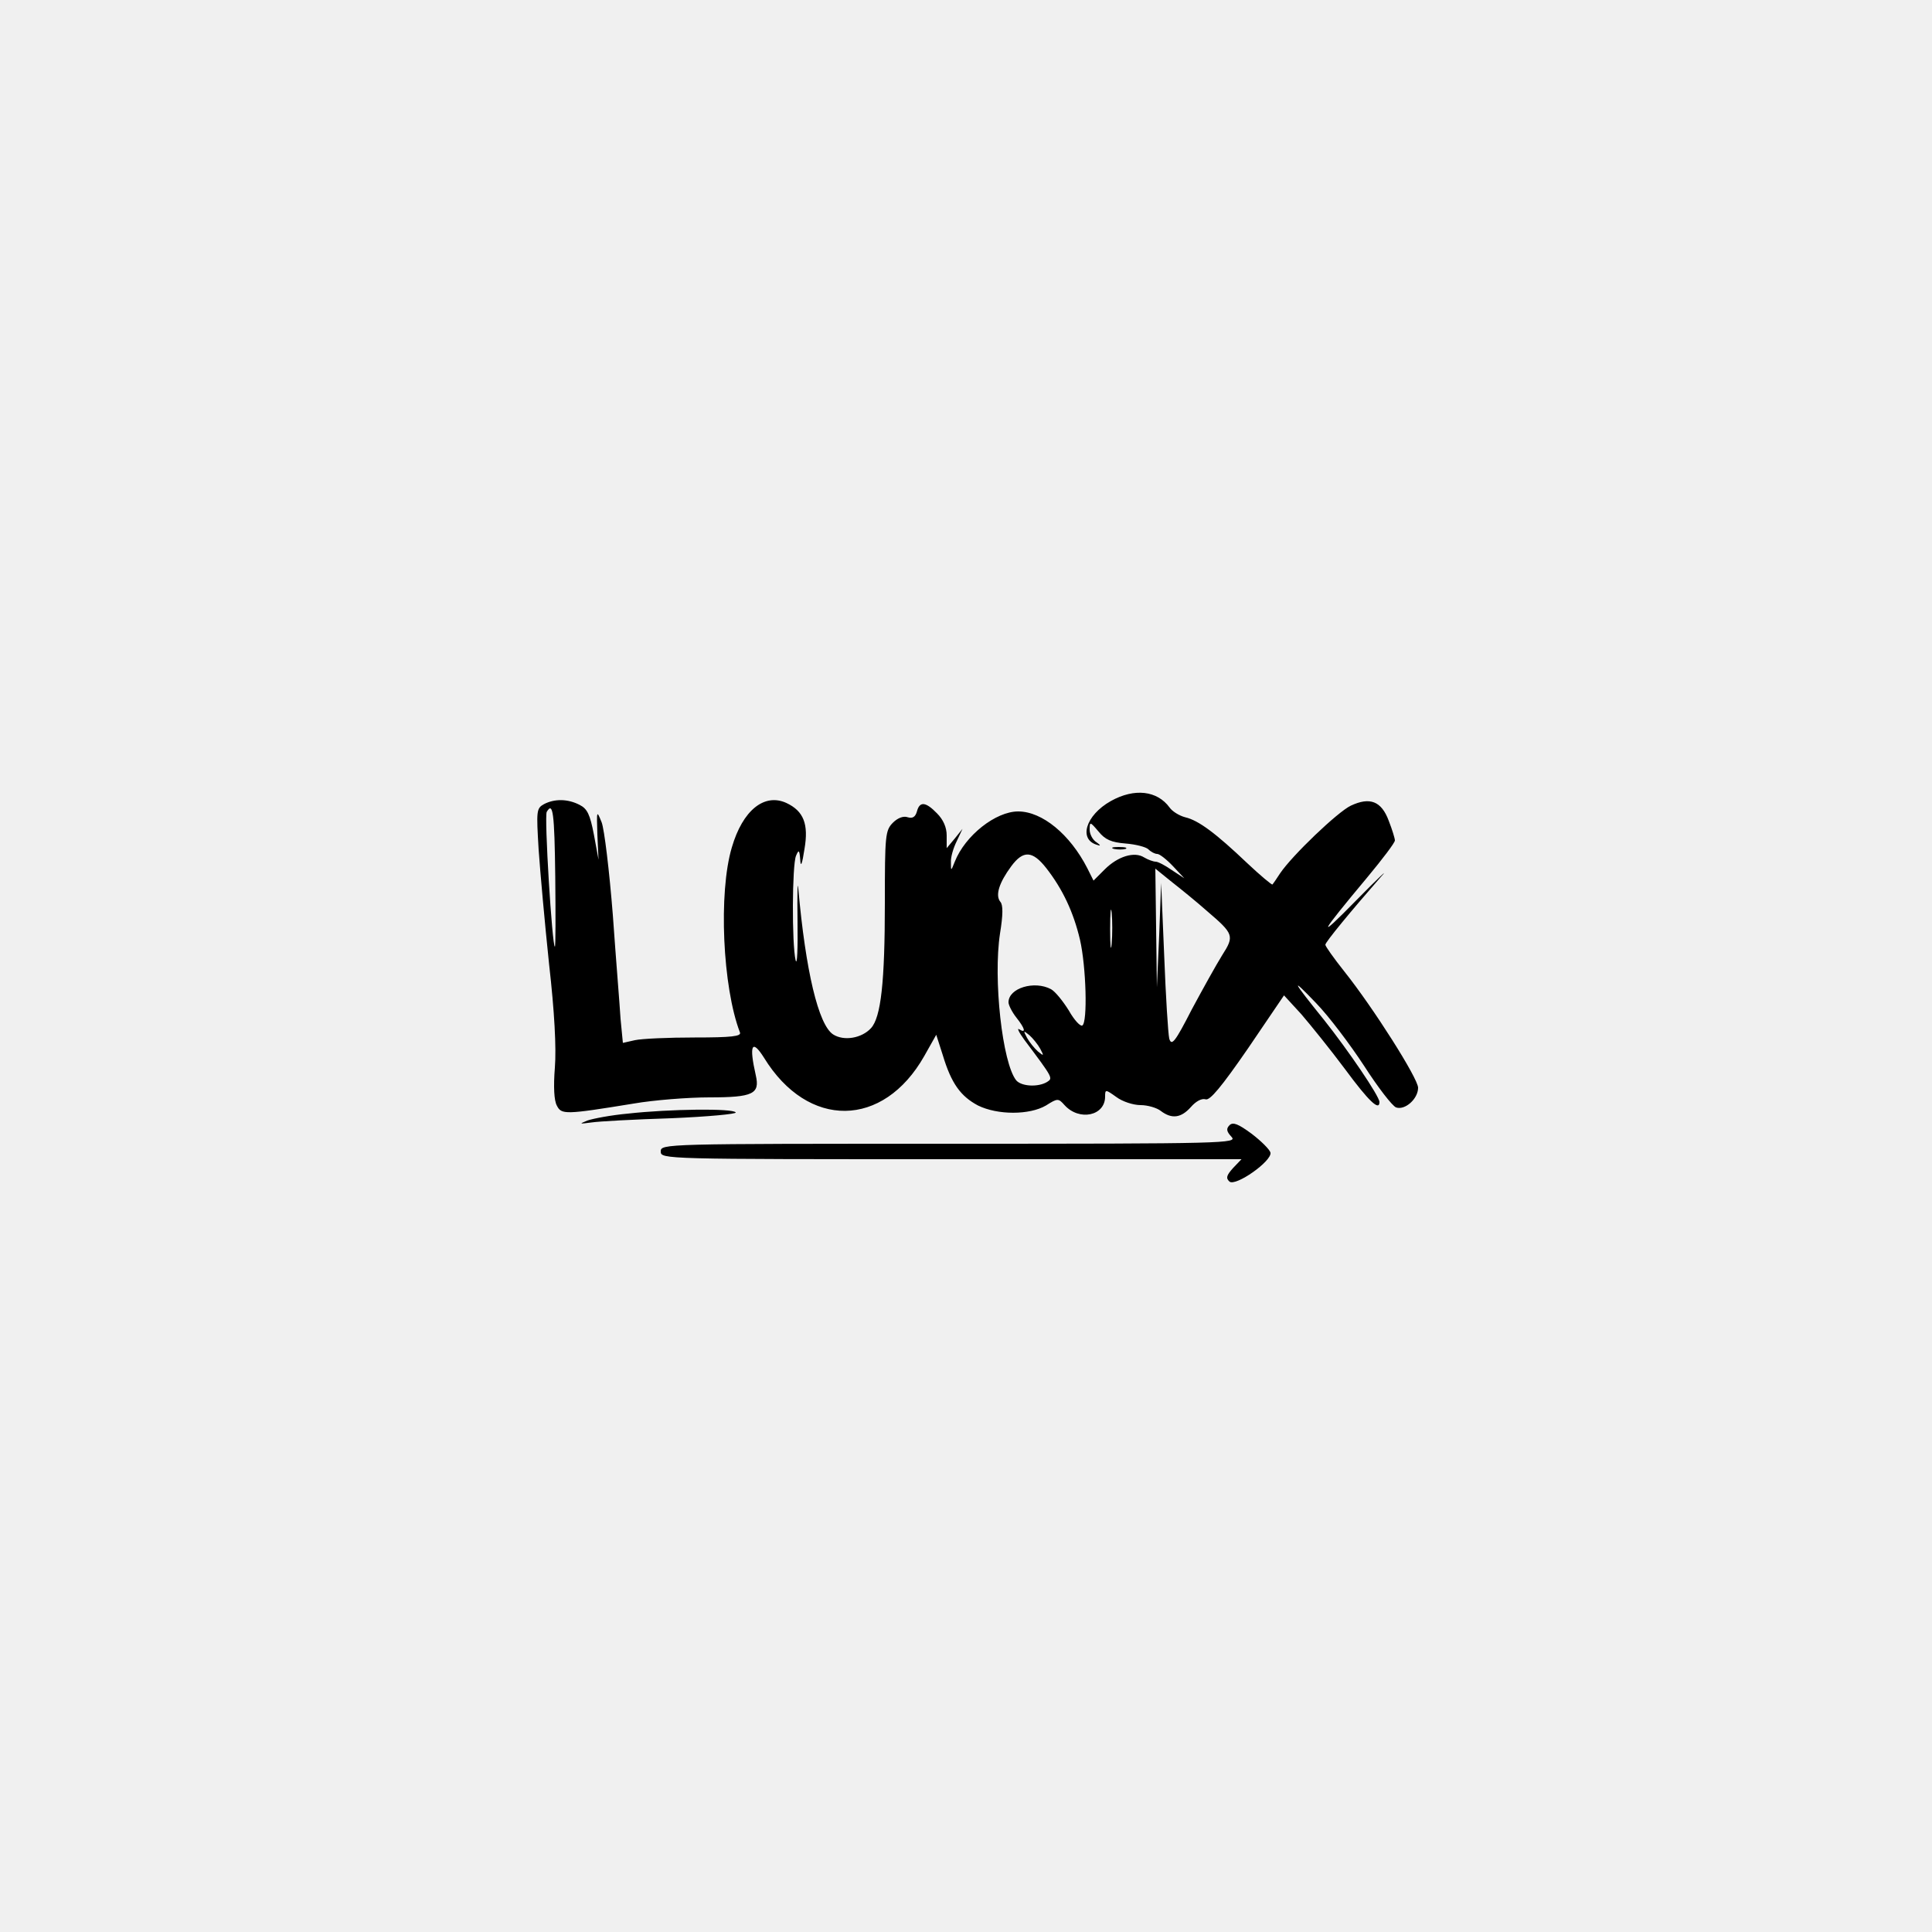
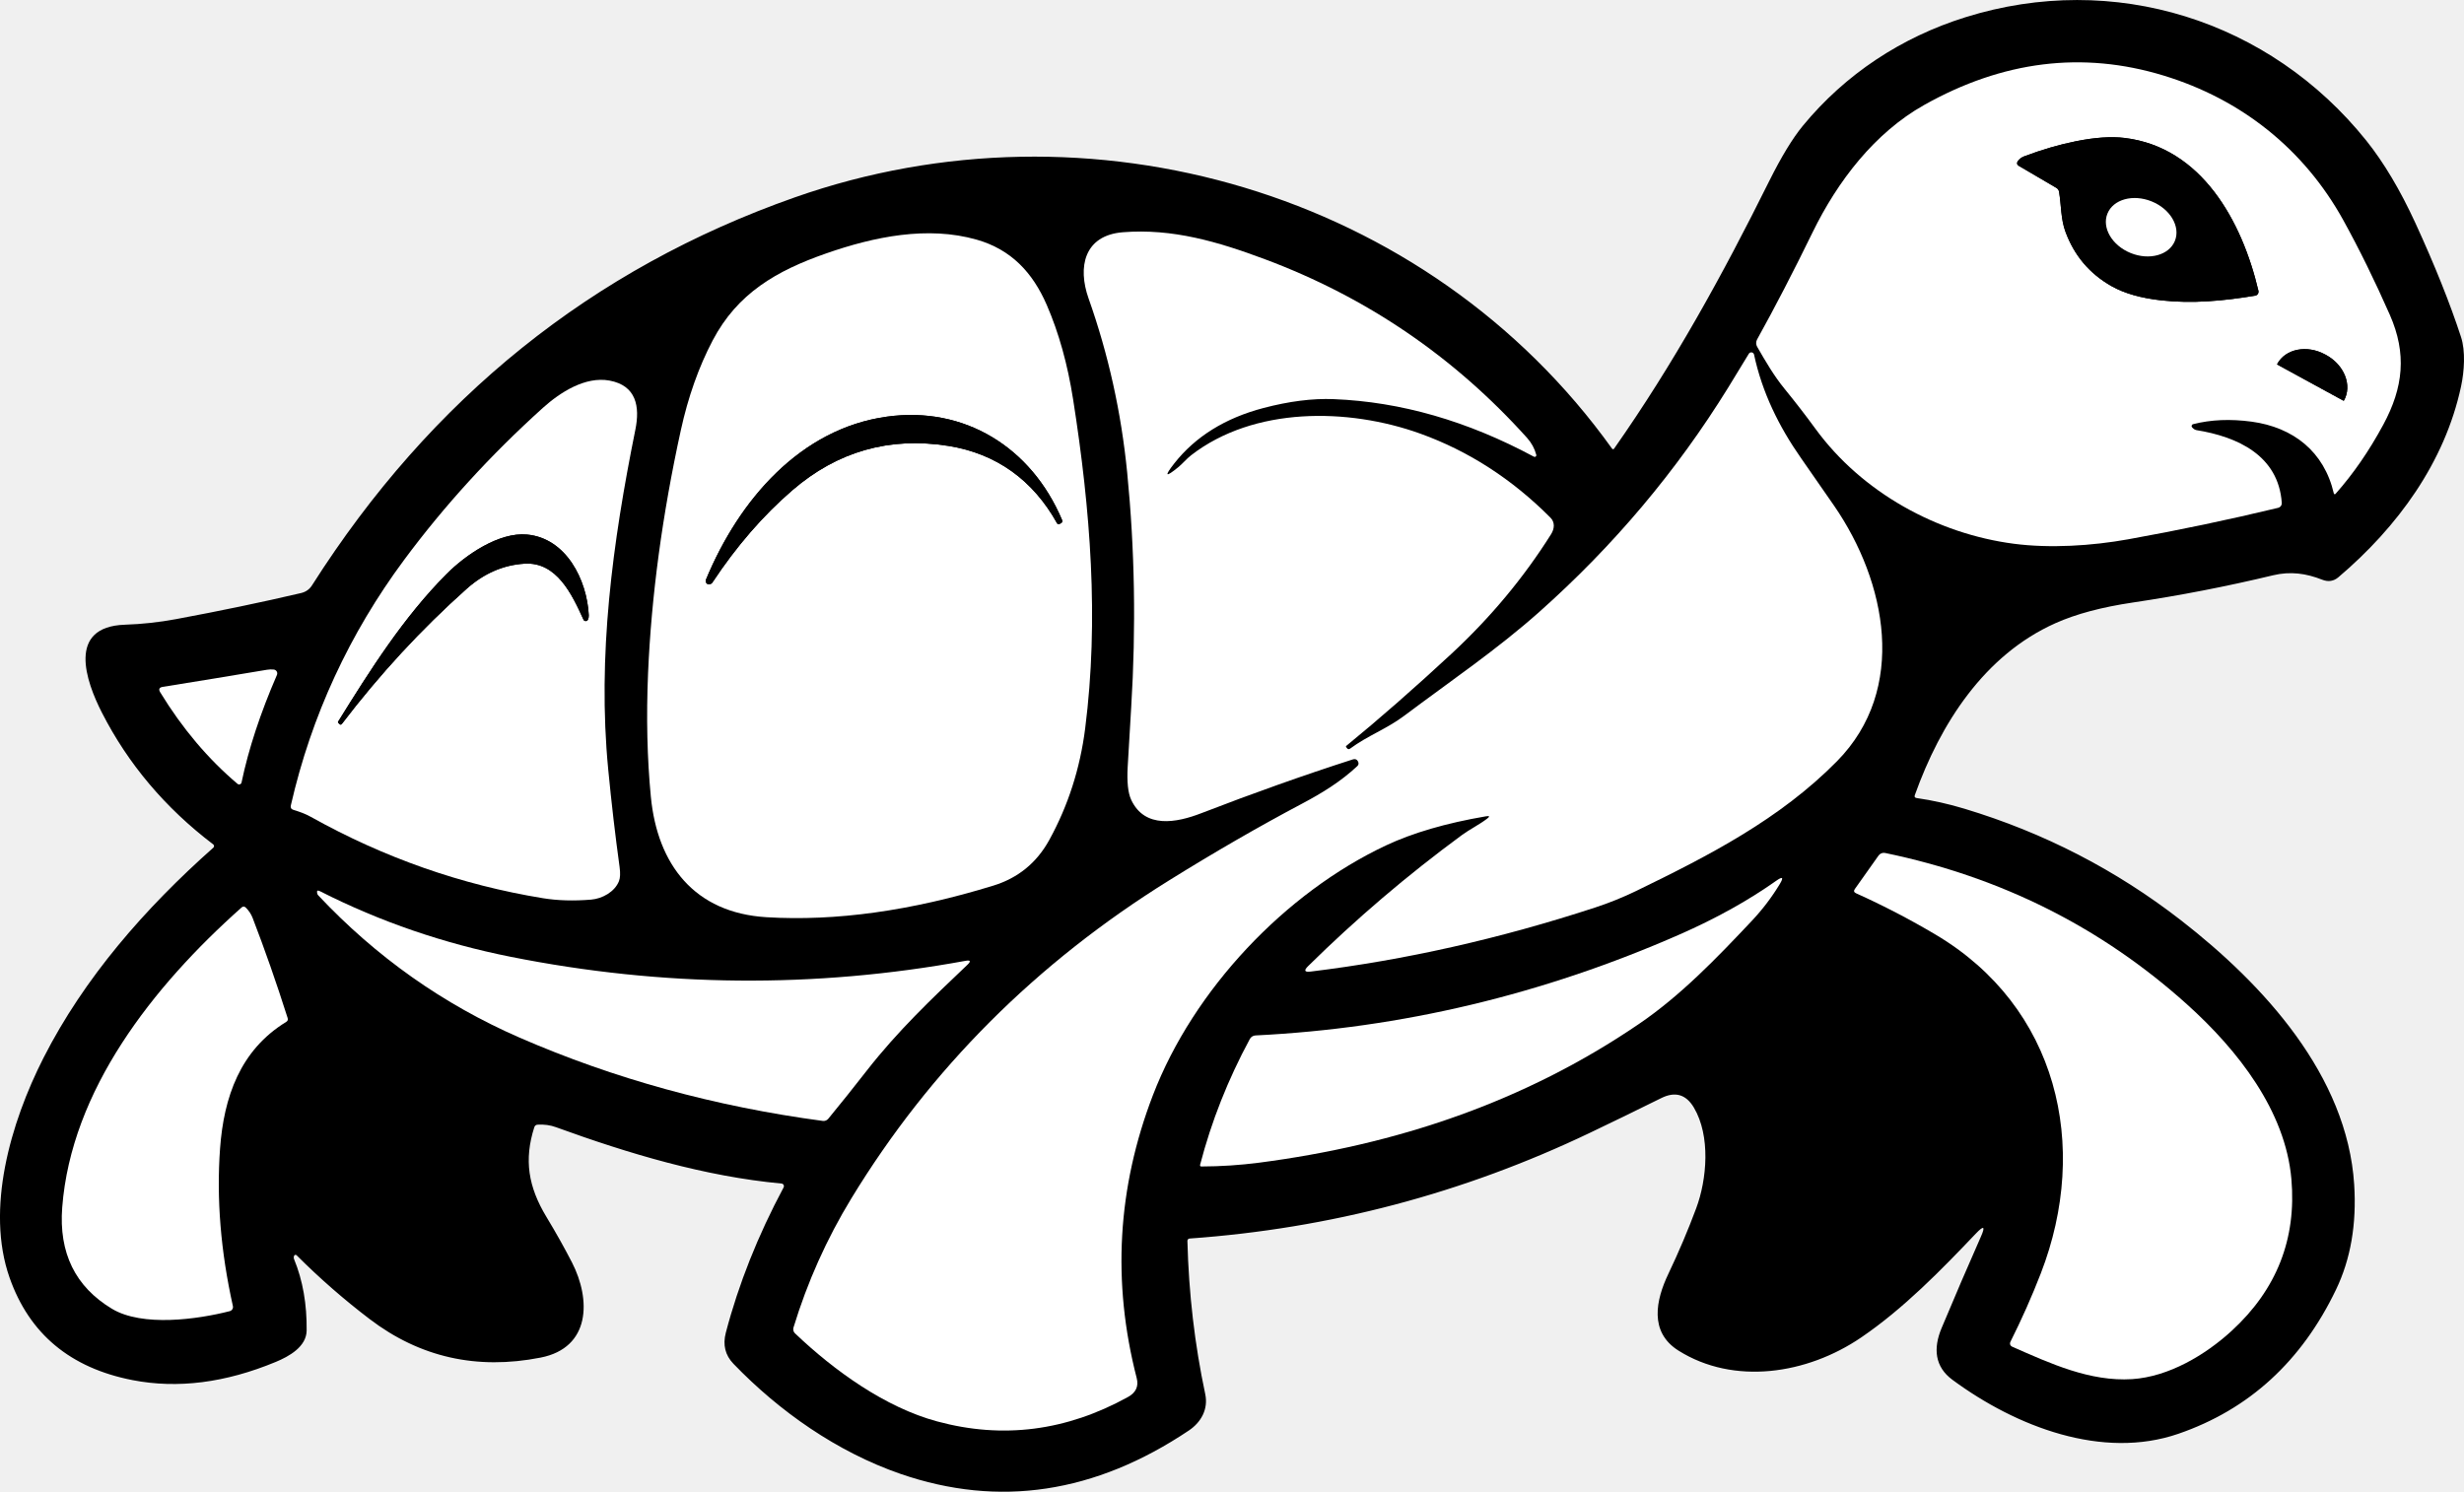
- <svg xmlns="http://www.w3.org/2000/svg" version="1.0" width="500pt" height="500pt" viewBox="0 0 500 500" preserveAspectRatio="xMidYMid meet">
-   <g transform="translate(0,500) scale(0.1,-0.1)" fill="#000000" stroke="none">
-     <path d="M2875 2927 c-66 -37 -85 -101 -34 -114 8 -3 7 0 -3 7 -10 6 -18 21 -18 33 0 21 1 21 23 -5 17 -21 33 -28 70 -31 26 -2 53 -9 59 -15 7 -7 17 -12 23 -12 6 0 24 -14 41 -32 l29 -31 -32 21 c-17 12 -36 22 -42 22 -6 0 -20 5 -30 11 -25 16 -68 3 -102 -31 l-29 -29 -16 32 c-45 88 -117 147 -179 147 -58 0 -137 -62 -164 -130 -10 -25 -10 -25 -10 -2 -1 13 6 37 15 55 l15 32 -20 -25 -21 -25 0 33 c0 21 -9 41 -25 57 -29 30 -45 32 -52 5 -4 -14 -11 -19 -24 -15 -11 4 -26 -2 -38 -14 -20 -20 -21 -33 -21 -208 0 -204 -10 -296 -36 -324 -24 -26 -70 -34 -98 -16 -38 25 -71 164 -90 377 -2 25 -3 -13 -2 -85 1 -71 -1 -116 -5 -100 -10 43 -9 246 1 270 7 17 9 16 11 -10 1 -21 5 -12 11 28 11 64 -2 98 -47 119 -57 26 -113 -19 -141 -115 -35 -117 -24 -362 21 -479 4 -10 -22 -13 -117 -13 -68 0 -137 -3 -155 -7 l-31 -7 -6 62 c-2 34 -12 155 -20 269 -9 114 -22 222 -29 240 -13 32 -13 31 -11 -32 l3 -65 -12 65 c-10 52 -17 67 -37 77 -31 16 -65 16 -92 2 -20 -11 -20 -17 -14 -118 4 -58 16 -191 27 -296 14 -123 19 -217 15 -268 -4 -50 -2 -85 5 -98 12 -24 21 -24 199 5 52 9 141 16 196 16 113 0 131 9 120 57 -18 79 -10 95 21 46 114 -186 309 -183 415 4 l31 55 17 -53 c22 -73 46 -106 91 -130 51 -25 133 -25 176 0 30 19 32 19 48 1 38 -42 105 -28 105 22 0 19 1 19 29 -1 16 -12 44 -21 63 -21 18 0 42 -7 52 -15 29 -22 53 -18 78 10 13 15 28 23 38 20 11 -4 41 32 110 132 l93 137 45 -49 c24 -28 75 -91 113 -142 62 -84 89 -109 89 -85 0 15 -81 134 -143 212 -84 104 -89 115 -21 44 33 -34 88 -107 124 -162 36 -56 73 -104 83 -108 23 -8 57 22 57 51 0 24 -116 207 -191 301 -27 34 -49 65 -49 69 0 7 67 88 144 176 23 25 -6 -2 -63 -60 -106 -108 -99 -93 28 59 39 47 71 89 71 95 0 5 -7 28 -16 51 -19 51 -49 62 -98 39 -34 -16 -152 -129 -183 -175 -9 -14 -18 -27 -20 -29 -1 -2 -31 23 -65 55 -81 77 -126 111 -161 119 -15 4 -33 15 -40 25 -32 44 -91 51 -152 17z m-1438 -197 c1 -99 1 -180 -1 -180 -7 0 -28 339 -21 349 16 27 20 -1 22 -169z m1271 23 c42 -54 70 -113 87 -185 16 -70 20 -214 6 -222 -5 -3 -21 14 -35 39 -15 24 -35 49 -46 55 -43 23 -110 3 -110 -34 0 -7 9 -25 20 -39 23 -29 26 -42 8 -31 -7 5 -1 -8 13 -27 75 -100 74 -99 59 -109 -23 -14 -66 -12 -80 4 -36 45 -60 262 -42 380 8 49 8 74 1 82 -14 17 -3 50 28 92 31 42 55 41 91 -5z m416 -111 c69 -59 71 -64 39 -114 -15 -24 -50 -87 -79 -141 -43 -84 -52 -95 -58 -75 -3 13 -9 109 -13 213 l-8 190 -5 -135 -6 -135 -2 153 -2 154 42 -34 c23 -18 65 -52 92 -76z m-247 -84 c-2 -24 -4 -7 -4 37 0 44 2 63 4 43 2 -21 2 -57 0 -80z m-185 -272 c10 -19 10 -20 -6 -7 -9 8 -22 24 -28 35 -10 19 -10 20 6 7 9 -8 22 -24 28 -35z" />
-     <path d="M2883 2803 c9 -2 23 -2 30 0 6 3 -1 5 -18 5 -16 0 -22 -2 -12 -5z" />
-     <path d="M1625 2118 c-44 -4 -91 -13 -105 -18 -22 -9 -21 -9 10 -5 19 3 112 8 207 11 95 4 170 11 167 15 -6 11 -172 9 -279 -3z" />
-     <path d="M3182 2088 c-9 -9 -8 -16 5 -30 16 -17 -10 -18 -730 -18 -740 0 -747 0 -747 -20 0 -20 7 -20 752 -20 l751 0 -22 -23 c-17 -19 -19 -26 -9 -35 16 -13 110 53 106 75 -2 8 -24 30 -49 49 -34 25 -48 31 -57 22z" />
+ <svg xmlns="http://www.w3.org/2000/svg" version="1.1" viewBox="254.12 273.23 520.77 315.32">
+   <g stroke-width="2.00" fill="none" stroke-linecap="butt">
+     <path stroke="#000000" vector-effect="non-scaling-stroke" d="   M 717.46 363.61   A 0.42 0.42 0.0 0 1 717.64 362.89   Q 723.26 361.45 730.00 362.36   C 738.81 363.56 745.33 368.68 747.38 377.54   A 0.20 0.20 0.0 0 0 747.73 377.63   Q 753.33 371.34 757.83 363.00   C 762.09 355.12 762.82 347.98 759.22 339.79   Q 754.43 328.92 749.39 319.79   C 741.07 304.72 727.79 294.19 711.36 289.19   Q 685.74 281.39 660.76 295.44   C 650.33 301.31 642.50 311.52 637.23 322.31   Q 631.14 334.79 625.48 344.99   A 1.56 1.54 -46.0 0 0 625.50 346.53   C 627.24 349.56 629.07 352.70 631.23 355.34   Q 634.74 359.65 637.80 363.84   C 647.68 377.39 663.62 386.07 679.77 388.17   C 687.37 389.16 696.17 388.62 703.90 387.23   Q 719.98 384.34 735.63 380.57   A 0.99 0.99 0.0 0 0 736.38 379.55   C 735.69 369.49 726.99 365.54 718.34 364.15   Q 717.99 364.09 717.72 363.85   L 717.46 363.61" fill="#000000" />
+     <path stroke="#000000" vector-effect="non-scaling-stroke" d="   M 503.13 372.00   Q 499.07 375.31 502.30 371.19   Q 509.02 362.66 521.17 359.47   Q 529.31 357.33 536.00 357.60   Q 557.24 358.44 578.30 369.76   A 0.35 0.35 0.0 0 0 578.81 369.36   Q 578.29 367.38 576.86 365.78   Q 553.74 340.08 521.42 328.01   C 511.54 324.32 501.94 321.49 491.45 322.32   C 483.24 322.97 481.84 329.69 484.19 336.31   Q 490.47 354.04 492.35 373.10   Q 494.76 397.43 493.20 422.75   Q 492.84 428.60 492.46 435.30   Q 492.19 440.12 493.19 442.27   C 496.07 448.48 502.85 447.12 507.95 445.15   Q 524.59 438.72 539.99 433.77   Q 540.87 433.48 541.20 434.34   A 0.76 0.73 -32.7 0 1 541.01 435.15   C 537.53 438.41 533.61 440.83 529.38 443.07   Q 515.71 450.31 501.30 459.27   Q 459.05 485.51 434.06 526.54   Q 426.23 539.39 421.82 553.86   A 1.21 1.20 30.4 0 0 422.14 555.07   C 430.42 562.96 441.19 570.72 452.20 573.69   Q 473.00 579.32 492.53 568.52   Q 495.04 567.13 494.36 564.52   Q 486.52 534.07 497.79 504.73   C 506.40 482.32 525.82 461.92 547.04 451.94   Q 555.55 447.94 568.18 445.78   Q 569.36 445.58 568.40 446.30   C 566.71 447.58 564.77 448.52 563.06 449.77   Q 545.75 462.50 530.58 477.46   Q 529.18 478.84 531.13 478.60   Q 561.02 474.96 591.29 465.05   Q 595.72 463.60 599.99 461.53   C 615.26 454.11 630.28 446.41 642.38 434.13   C 657.37 418.91 652.84 396.22 641.78 380.16   Q 638.36 375.20 634.80 370.11   C 630.05 363.33 626.54 356.13 624.84 348.18   A 0.60 0.60 0.0 0 0 623.74 348.00   Q 621.58 351.59 619.38 355.15   Q 603.03 381.60 579.48 402.55   C 570.50 410.55 560.62 417.23 550.96 424.49   C 547.21 427.31 543.14 428.75 539.49 431.46   Q 539.08 431.76 538.78 431.35   L 538.62 431.13   Q 538.53 431.00 538.65 430.90   Q 549.05 422.40 560.86 411.45   Q 573.26 399.95 581.95 386.14   C 582.65 385.02 582.81 383.65 581.81 382.65   Q 569.62 370.41 554.30 364.89   C 538.98 359.38 519.12 359.20 505.88 369.45   C 504.89 370.21 504.07 371.24 503.13 372.00" fill="#000000" />
+     <path stroke="#000000" vector-effect="non-scaling-stroke" d="   M 404.75 345.18   Q 400.33 353.59 398.01 364.19   Q 392.14 391.00 391.09 415.51   Q 390.50 429.42 391.68 441.65   C 393.06 455.99 400.90 466.19 416.12 467.11   Q 438.04 468.44 464.04 460.44   Q 471.89 458.03 475.87 450.81   Q 481.85 439.95 483.47 427.22   C 486.41 404.14 484.59 381.01 480.93 357.69   Q 479.18 346.50 475.35 337.68   C 472.37 330.83 467.82 325.96 460.55 323.89   C 450.18 320.93 438.88 323.25 428.72 326.80   C 418.22 330.46 409.98 335.23 404.75 345.18" fill="#000000" />
+     <path stroke="#000000" vector-effect="non-scaling-stroke" d="   M 339.53 391.58   C 328.00 407.13 319.93 424.49 315.59 443.47   Q 315.42 444.20 316.14 444.42   C 317.46 444.83 318.58 445.21 319.80 445.89   Q 343.06 458.88 368.86 463.09   Q 373.50 463.85 379.06 463.39   C 381.40 463.20 384.05 461.75 384.94 459.48   Q 385.34 458.47 385.07 456.49   Q 383.69 446.45 382.67 435.90   C 380.35 411.91 383.56 388.04 388.41 364.03   C 389.39 359.19 388.62 354.71 382.91 353.67   C 377.81 352.75 372.52 356.15 368.86 359.44   Q 352.26 374.41 339.53 391.58" fill="#000000" />
+     <path stroke="#000000" vector-effect="non-scaling-stroke" d="   M 287.99 419.58   Q 294.96 431.00 304.32 438.92   A 0.52 0.52 0.0 0 0 305.17 438.63   Q 307.39 428.01 312.65 415.90   A 0.82 0.82 0.0 0 0 311.99 414.76   Q 311.28 414.68 310.56 414.80   Q 299.07 416.73 288.52 418.42   Q 287.39 418.60 287.99 419.58" fill="#000000" />
+     <path stroke="#000000" vector-effect="non-scaling-stroke" d="   M 663.20 470.78   C 688.96 486.06 695.90 515.40 685.45 542.39   Q 682.60 549.74 679.01 556.89   A 0.73 0.72 25.4 0 0 679.37 557.88   C 687.48 561.46 695.86 565.31 704.74 564.75   C 712.48 564.25 720.22 559.65 725.80 554.53   Q 740.06 541.43 738.41 522.47   C 737.16 508.05 727.09 495.20 716.37 485.55   Q 689.25 461.13 652.54 453.53   A 1.37 1.35 -66.0 0 0 651.16 454.07   L 646.15 461.14   Q 645.72 461.74 646.40 462.05   Q 655.00 465.92 663.20 470.78" fill="#000000" />
+     <path stroke="#000000" vector-effect="non-scaling-stroke" d="   M 520.22 519.00   C 549.17 515.23 576.23 506.23 600.52 489.67   C 609.36 483.65 616.95 475.75 624.33 467.92   Q 627.77 464.27 630.29 460.08   Q 631.56 457.97 629.55 459.39   Q 620.65 465.69 609.10 470.76   Q 565.70 489.82 519.47 492.10   A 1.46 1.44 -77.0 0 0 518.27 492.86   Q 511.33 505.72 507.77 519.42   Q 507.67 519.81 508.07 519.80   Q 514.18 519.78 520.22 519.00" fill="#000000" />
+     <path stroke="#000000" vector-effect="non-scaling-stroke" d="   M 363.95 492.57   Q 393.89 505.61 428.02 510.17   A 1.29 1.28 23.1 0 0 429.18 509.71   Q 433.23 504.78 437.32 499.53   C 443.85 491.16 450.99 484.39 458.60 477.15   Q 459.76 476.04 458.18 476.33   Q 410.31 485.10 362.06 475.48   C 347.97 472.67 334.52 468.10 321.74 461.61   Q 320.96 461.22 321.16 462.07   Q 321.21 462.31 321.38 462.49   Q 339.71 482.00 363.95 492.57" fill="#000000" />
+     <path stroke="#000000" vector-effect="non-scaling-stroke" d="   M 307.52 467.28   Q 307.03 466.02 306.06 465.07   Q 305.63 464.66 305.18 465.05   C 286.34 481.81 269.17 503.72 267.27 528.45   Q 266.16 542.89 277.78 549.88   C 284.22 553.75 295.89 552.12 302.68 550.38   A 0.91 0.90 -13.7 0 0 303.34 549.30   Q 299.47 531.93 300.63 516.00   C 301.42 505.16 304.86 495.20 314.61 489.24   Q 315.09 488.94 314.91 488.41   Q 311.35 477.21 307.52 467.28" fill="#000000" />
+     <path stroke="#000000" vector-effect="non-scaling-stroke" d="   M 681.95 306.27   Q 681.13 306.58 680.65 307.21   Q 680.12 307.90 680.87 308.33   L 688.75 312.95   A 1.18 1.18 0.0 0 1 689.31 313.77   C 689.77 316.57 689.67 319.54 690.65 322.19   Q 693.43 329.79 700.44 333.74   Q 704.45 336.00 710.90 336.72   C 717.46 337.46 724.13 336.83 730.75 335.73   A 0.86 0.85 78.6 0 0 731.44 334.69   C 727.98 319.98 719.43 304.36 703.17 302.39   Q 698.92 301.87 692.86 303.09   Q 687.54 304.16 681.95 306.27" fill="#000000" />
+     <path stroke="#000000" vector-effect="non-scaling-stroke" d="   M 735.46 350.31   L 749.38 357.91   A 0.11 0.11 0.0 0 0 749.53 357.86   L 749.55 357.84   A 7.93 6.58 28.6 0 0 745.73 348.26   L 745.54 348.16   A 7.93 6.58 28.6 0 0 735.43 350.14   L 735.42 350.16   A 0.11 0.11 0.0 0 0 735.46 350.31" fill="#000000" />
+     <path stroke="#000000" vector-effect="non-scaling-stroke" d="   M 713.79 324.141   A 7.69 5.89 22.0 0 0 708.866 315.799   A 7.69 5.89 22.0 0 0 699.53 318.379   A 7.69 5.89 22.0 0 0 704.454 326.721   A 7.69 5.89 22.0 0 0 713.79 324.141" fill="#000000" />
+     <path stroke="#000000" vector-effect="non-scaling-stroke" d="   M 441.59 361.30   C 423.30 363.82 410.32 378.88 403.33 395.74   Q 403.21 396.02 403.32 396.30   Q 403.51 396.78 404.01 396.74   Q 404.47 396.71 404.72 396.32   Q 412.30 384.86 421.62 376.83   Q 435.90 364.54 454.51 367.48   C 464.80 369.10 472.51 374.82 477.53 383.84   A 0.37 0.37 0.0 0 0 478.02 383.99   L 478.30 383.86   Q 478.79 383.62 478.58 383.12   C 472.07 367.74 457.93 359.04 441.59 361.30" fill="#000000" />
+     <path stroke="#000000" vector-effect="non-scaling-stroke" d="   M 378.56 403.27   C 378.19 395.85 373.82 386.98 365.49 386.22   C 359.61 385.68 352.57 390.48 348.51 394.56   C 339.38 403.74 332.41 414.78 325.57 425.79   Q 325.50 425.91 325.60 426.01   L 325.90 426.31   A 0.30 0.29 -48.5 0 0 326.35 426.28   Q 338.37 410.51 352.74 397.70   Q 358.25 392.79 364.99 392.38   C 371.76 391.96 375.01 398.85 377.44 404.21   A 0.52 0.52 0.0 0 0 378.38 404.22   Q 378.59 403.77 378.56 403.27" fill="#000000" />
  </g>
+   <path fill="#000000" d="   M 316.28 538.68   Q 316.13 539.05 316.28 539.41   Q 319.03 546.12 318.93 554.49   C 318.88 557.91 315.21 559.95 312.41 561.11   Q 296.43 567.74 282.14 564.96   Q 262.40 561.12 256.14 543.29   C 251.07 528.84 256.30 510.64 263.32 496.83   C 271.93 479.91 284.77 465.22 299.21 452.41   A 0.45 0.45 0.0 0 0 299.19 451.72   Q 283.96 440.15 275.64 423.83   C 272.30 417.28 268.18 405.70 280.51 405.28   Q 285.96 405.10 291.33 404.10   Q 305.32 401.50 317.75 398.59   Q 319.26 398.23 320.07 396.95   Q 357.83 337.56 422.13 314.94   C 484.16 293.12 555.78 313.54 594.84 368.08   A 0.25 0.25 0.0 0 0 595.25 368.08   C 607.84 350.15 618.13 331.47 628.04 311.52   Q 631.89 303.79 635.17 299.80   C 644.13 288.92 655.98 281.10 669.53 276.87   C 700.84 267.08 733.84 277.49 754.25 302.96   Q 759.79 309.89 764.61 320.36   Q 770.76 333.75 774.26 344.47   C 775.24 347.47 774.95 351.71 774.26 354.94   C 770.83 370.95 760.86 384.63 748.34 395.25   Q 746.84 396.52 744.93 395.77   C 741.50 394.42 738.21 393.96 734.55 394.83   Q 719.78 398.38 704.89 400.59   Q 695.04 402.05 688.54 404.96   C 673.53 411.67 664.23 426.16 658.82 441.30   Q 658.63 441.83 659.20 441.92   Q 664.22 442.64 669.32 444.18   Q 694.47 451.76 715.11 467.79   C 732.52 481.32 750.21 500.55 751.68 523.62   Q 752.48 536.16 747.85 545.81   Q 736.93 568.58 714.53 576.30   C 698.50 581.83 680.27 574.85 666.78 564.90   C 663.02 562.14 662.69 558.23 664.47 553.98   Q 668.72 543.82 672.77 534.67   Q 674.27 531.30 671.73 533.97   C 664.42 541.66 656.44 549.85 647.47 555.95   C 635.98 563.77 620.53 566.06 608.87 558.72   C 602.62 554.79 604.10 548.02 606.72 542.52   Q 610.05 535.52 612.60 528.67   C 614.90 522.52 615.68 513.36 612.13 507.36   Q 609.64 503.15 605.22 505.35   Q 597.43 509.21 590.16 512.68   Q 549.99 531.87 505.54 535.03   A 0.49 0.49 0.0 0 0 505.08 535.53   Q 505.50 552.16 508.85 567.92   C 509.52 571.08 507.99 573.86 505.40 575.60   Q 475.66 595.54 444.45 584.78   C 431.03 580.14 418.83 571.57 409.14 561.51   Q 406.52 558.79 407.52 554.95   Q 411.57 539.50 419.74 524.22   A 0.56 0.55 -73.5 0 0 419.31 523.41   C 403.07 521.90 387.05 517.10 371.61 511.49   Q 369.84 510.84 367.76 510.96   Q 367.21 510.99 367.04 511.52   C 364.85 518.38 365.75 524.07 369.61 530.46   Q 372.62 535.44 375.01 540.09   C 379.04 547.94 378.98 558.12 368.37 560.20   Q 348.15 564.18 332.24 552.05   Q 324.14 545.89 316.81 538.57   A 0.32 0.32 0.0 0 0 316.28 538.68   Z   M 717.46 363.61   A 0.42 0.42 0.0 0 1 717.64 362.89   Q 723.26 361.45 730.00 362.36   C 738.81 363.56 745.33 368.68 747.38 377.54   A 0.20 0.20 0.0 0 0 747.73 377.63   Q 753.33 371.34 757.83 363.00   C 762.09 355.12 762.82 347.98 759.22 339.79   Q 754.43 328.92 749.39 319.79   C 741.07 304.72 727.79 294.19 711.36 289.19   Q 685.74 281.39 660.76 295.44   C 650.33 301.31 642.50 311.52 637.23 322.31   Q 631.14 334.79 625.48 344.99   A 1.56 1.54 -46.0 0 0 625.50 346.53   C 627.24 349.56 629.07 352.70 631.23 355.34   Q 634.74 359.65 637.80 363.84   C 647.68 377.39 663.62 386.07 679.77 388.17   C 687.37 389.16 696.17 388.62 703.90 387.23   Q 719.98 384.34 735.63 380.57   A 0.99 0.99 0.0 0 0 736.38 379.55   C 735.69 369.49 726.99 365.54 718.34 364.15   Q 717.99 364.09 717.72 363.85   L 717.46 363.61   Z   M 503.13 372.00   Q 499.07 375.31 502.30 371.19   Q 509.02 362.66 521.17 359.47   Q 529.31 357.33 536.00 357.60   Q 557.24 358.44 578.30 369.76   A 0.35 0.35 0.0 0 0 578.81 369.36   Q 578.29 367.38 576.86 365.78   Q 553.74 340.08 521.42 328.01   C 511.54 324.32 501.94 321.49 491.45 322.32   C 483.24 322.97 481.84 329.69 484.19 336.31   Q 490.47 354.04 492.35 373.10   Q 494.76 397.43 493.20 422.75   Q 492.84 428.60 492.46 435.30   Q 492.19 440.12 493.19 442.27   C 496.07 448.48 502.85 447.12 507.95 445.15   Q 524.59 438.72 539.99 433.77   Q 540.87 433.48 541.20 434.34   A 0.76 0.73 -32.7 0 1 541.01 435.15   C 537.53 438.41 533.61 440.83 529.38 443.07   Q 515.71 450.31 501.30 459.27   Q 459.05 485.51 434.06 526.54   Q 426.23 539.39 421.82 553.86   A 1.21 1.20 30.4 0 0 422.14 555.07   C 430.42 562.96 441.19 570.72 452.20 573.69   Q 473.00 579.32 492.53 568.52   Q 495.04 567.13 494.36 564.52   Q 486.52 534.07 497.79 504.73   C 506.40 482.32 525.82 461.92 547.04 451.94   Q 555.55 447.94 568.18 445.78   Q 569.36 445.58 568.40 446.30   C 566.71 447.58 564.77 448.52 563.06 449.77   Q 545.75 462.50 530.58 477.46   Q 529.18 478.84 531.13 478.60   Q 561.02 474.96 591.29 465.05   Q 595.72 463.60 599.99 461.53   C 615.26 454.11 630.28 446.41 642.38 434.13   C 657.37 418.91 652.84 396.22 641.78 380.16   Q 638.36 375.20 634.80 370.11   C 630.05 363.33 626.54 356.13 624.84 348.18   A 0.60 0.60 0.0 0 0 623.74 348.00   Q 621.58 351.59 619.38 355.15   Q 603.03 381.60 579.48 402.55   C 570.50 410.55 560.62 417.23 550.96 424.49   C 547.21 427.31 543.14 428.75 539.49 431.46   Q 539.08 431.76 538.78 431.35   L 538.62 431.13   Q 538.53 431.00 538.65 430.90   Q 549.05 422.40 560.86 411.45   Q 573.26 399.95 581.95 386.14   C 582.65 385.02 582.81 383.65 581.81 382.65   Q 569.62 370.41 554.30 364.89   C 538.98 359.38 519.12 359.20 505.88 369.45   C 504.89 370.21 504.07 371.24 503.13 372.00   Z   M 404.75 345.18   Q 400.33 353.59 398.01 364.19   Q 392.14 391.00 391.09 415.51   Q 390.50 429.42 391.68 441.65   C 393.06 455.99 400.90 466.19 416.12 467.11   Q 438.04 468.44 464.04 460.44   Q 471.89 458.03 475.87 450.81   Q 481.85 439.95 483.47 427.22   C 486.41 404.14 484.59 381.01 480.93 357.69   Q 479.18 346.50 475.35 337.68   C 472.37 330.83 467.82 325.96 460.55 323.89   C 450.18 320.93 438.88 323.25 428.72 326.80   C 418.22 330.46 409.98 335.23 404.75 345.18   Z   M 339.53 391.58   C 328.00 407.13 319.93 424.49 315.59 443.47   Q 315.42 444.20 316.14 444.42   C 317.46 444.83 318.58 445.21 319.80 445.89   Q 343.06 458.88 368.86 463.09   Q 373.50 463.85 379.06 463.39   C 381.40 463.20 384.05 461.75 384.94 459.48   Q 385.34 458.47 385.07 456.49   Q 383.69 446.45 382.67 435.90   C 380.35 411.91 383.56 388.04 388.41 364.03   C 389.39 359.19 388.62 354.71 382.91 353.67   C 377.81 352.75 372.52 356.15 368.86 359.44   Q 352.26 374.41 339.53 391.58   Z   M 287.99 419.58   Q 294.96 431.00 304.32 438.92   A 0.52 0.52 0.0 0 0 305.17 438.63   Q 307.39 428.01 312.65 415.90   A 0.82 0.82 0.0 0 0 311.99 414.76   Q 311.28 414.68 310.56 414.80   Q 299.07 416.73 288.52 418.42   Q 287.39 418.60 287.99 419.58   Z   M 663.20 470.78   C 688.96 486.06 695.90 515.40 685.45 542.39   Q 682.60 549.74 679.01 556.89   A 0.73 0.72 25.4 0 0 679.37 557.88   C 687.48 561.46 695.86 565.31 704.74 564.75   C 712.48 564.25 720.22 559.65 725.80 554.53   Q 740.06 541.43 738.41 522.47   C 737.16 508.05 727.09 495.20 716.37 485.55   Q 689.25 461.13 652.54 453.53   A 1.37 1.35 -66.0 0 0 651.16 454.07   L 646.15 461.14   Q 645.72 461.74 646.40 462.05   Q 655.00 465.92 663.20 470.78   Z   M 520.22 519.00   C 549.17 515.23 576.23 506.23 600.52 489.67   C 609.36 483.65 616.95 475.75 624.33 467.92   Q 627.77 464.27 630.29 460.08   Q 631.56 457.97 629.55 459.39   Q 620.65 465.69 609.10 470.76   Q 565.70 489.82 519.47 492.10   A 1.46 1.44 -77.0 0 0 518.27 492.86   Q 511.33 505.72 507.77 519.42   Q 507.67 519.81 508.07 519.80   Q 514.18 519.78 520.22 519.00   Z   M 363.95 492.57   Q 393.89 505.61 428.02 510.17   A 1.29 1.28 23.1 0 0 429.18 509.71   Q 433.23 504.78 437.32 499.53   C 443.85 491.16 450.99 484.39 458.60 477.15   Q 459.76 476.04 458.18 476.33   Q 410.31 485.10 362.06 475.48   C 347.97 472.67 334.52 468.10 321.74 461.61   Q 320.96 461.22 321.16 462.07   Q 321.21 462.31 321.38 462.49   Q 339.71 482.00 363.95 492.57   Z   M 307.52 467.28   Q 307.03 466.02 306.06 465.07   Q 305.63 464.66 305.18 465.05   C 286.34 481.81 269.17 503.72 267.27 528.45   Q 266.16 542.89 277.78 549.88   C 284.22 553.75 295.89 552.12 302.68 550.38   A 0.91 0.90 -13.7 0 0 303.34 549.30   Q 299.47 531.93 300.63 516.00   C 301.42 505.16 304.86 495.20 314.61 489.24   Q 315.09 488.94 314.91 488.41   Q 311.35 477.21 307.52 467.28   Z" />
+   <path fill="#fff" d="   M 717.46 363.61   L 717.72 363.85   Q 717.99 364.09 718.34 364.15   C 726.99 365.54 735.69 369.49 736.38 379.55   A 0.99 0.99 0.0 0 1 735.63 380.57   Q 719.98 384.34 703.90 387.23   C 696.17 388.62 687.37 389.16 679.77 388.17   C 663.62 386.07 647.68 377.39 637.80 363.84   Q 634.74 359.65 631.23 355.34   C 629.07 352.70 627.24 349.56 625.50 346.53   A 1.56 1.54 -46.0 0 1 625.48 344.99   Q 631.14 334.79 637.23 322.31   C 642.50 311.52 650.33 301.31 660.76 295.44   Q 685.74 281.39 711.36 289.19   C 727.79 294.19 741.07 304.72 749.39 319.79   Q 754.43 328.92 759.22 339.79   C 762.82 347.98 762.09 355.12 757.83 363.00   Q 753.33 371.34 747.73 377.63   A 0.20 0.20 0.0 0 1 747.38 377.54   C 745.33 368.68 738.81 363.56 730.00 362.36   Q 723.26 361.45 717.64 362.89   A 0.42 0.42 0.0 0 0 717.46 363.61   Z   M 681.95 306.27   Q 681.13 306.58 680.65 307.21   Q 680.12 307.90 680.87 308.33   L 688.75 312.95   A 1.18 1.18 0.0 0 1 689.31 313.77   C 689.77 316.57 689.67 319.54 690.65 322.19   Q 693.43 329.79 700.44 333.74   Q 704.45 336.00 710.90 336.72   C 717.46 337.46 724.13 336.83 730.75 335.73   A 0.86 0.85 78.6 0 0 731.44 334.69   C 727.98 319.98 719.43 304.36 703.17 302.39   Q 698.92 301.87 692.86 303.09   Q 687.54 304.16 681.95 306.27   Z   M 735.46 350.31   L 749.38 357.91   A 0.11 0.11 0.0 0 0 749.53 357.86   L 749.55 357.84   A 7.93 6.58 28.6 0 0 745.73 348.26   L 745.54 348.16   A 7.93 6.58 28.6 0 0 735.43 350.14   L 735.42 350.16   A 0.11 0.11 0.0 0 0 735.46 350.31   Z" />
+   <path fill="#000000" d="   M 681.95 306.27   Q 687.54 304.16 692.86 303.09   Q 698.92 301.87 703.17 302.39   C 719.43 304.36 727.98 319.98 731.44 334.69   A 0.86 0.85 78.6 0 1 730.75 335.73   C 724.13 336.83 717.46 337.46 710.90 336.72   Q 704.45 336.00 700.44 333.74   Q 693.43 329.79 690.65 322.19   C 689.67 319.54 689.77 316.57 689.31 313.77   A 1.18 1.18 0.0 0 0 688.75 312.95   L 680.87 308.33   Q 680.12 307.90 680.65 307.21   Q 681.13 306.58 681.95 306.27   Z   M 713.79 324.141   A 7.69 5.89 22.0 0 0 708.866 315.799   A 7.69 5.89 22.0 0 0 699.53 318.379   A 7.69 5.89 22.0 0 0 704.454 326.721   A 7.69 5.89 22.0 0 0 713.79 324.141   Z" />
+   <ellipse fill="#fff" cx="0.00" cy="0.00" transform="translate(706.66,321.26) rotate(22.0)" rx="7.69" ry="5.89" />
+   <path fill="#fff" d="   M 503.13 372.00   C 504.07 371.24 504.89 370.21 505.88 369.45   C 519.12 359.20 538.98 359.38 554.30 364.89   Q 569.62 370.41 581.81 382.65   C 582.81 383.65 582.65 385.02 581.95 386.14   Q 573.26 399.95 560.86 411.45   Q 549.05 422.40 538.65 430.90   Q 538.53 431.00 538.62 431.13   L 538.78 431.35   Q 539.08 431.76 539.49 431.46   C 543.14 428.75 547.21 427.31 550.96 424.49   C 560.62 417.23 570.50 410.55 579.48 402.55   Q 603.03 381.60 619.38 355.15   Q 621.58 351.59 623.74 348.00   A 0.60 0.60 0.0 0 1 624.84 348.18   C 626.54 356.13 630.05 363.33 634.80 370.11   Q 638.36 375.20 641.78 380.16   C 652.84 396.22 657.37 418.91 642.38 434.13   C 630.28 446.41 615.26 454.11 599.99 461.53   Q 595.72 463.60 591.29 465.05   Q 561.02 474.96 531.13 478.60   Q 529.18 478.84 530.58 477.46   Q 545.75 462.50 563.06 449.77   C 564.77 448.52 566.71 447.58 568.40 446.30   Q 569.36 445.58 568.18 445.78   Q 555.55 447.94 547.04 451.94   C 525.82 461.92 506.40 482.32 497.79 504.73   Q 486.52 534.07 494.36 564.52   Q 495.04 567.13 492.53 568.52   Q 473.00 579.32 452.20 573.69   C 441.19 570.72 430.42 562.96 422.14 555.07   A 1.21 1.20 30.4 0 1 421.82 553.86   Q 426.23 539.39 434.06 526.54   Q 459.05 485.51 501.30 459.27   Q 515.71 450.31 529.38 443.07   C 533.61 440.83 537.53 438.41 541.01 435.15   A 0.76 0.73 -32.7 0 0 541.20 434.34   Q 540.87 433.48 539.99 433.77   Q 524.59 438.72 507.95 445.15   C 502.85 447.12 496.07 448.48 493.19 442.27   Q 492.19 440.12 492.46 435.30   Q 492.84 428.60 493.20 422.75   Q 494.76 397.43 492.35 373.10   Q 490.47 354.04 484.19 336.31   C 481.84 329.69 483.24 322.97 491.45 322.32   C 501.94 321.49 511.54 324.32 521.42 328.01   Q 553.74 340.08 576.86 365.78   Q 578.29 367.38 578.81 369.36   A 0.35 0.35 0.0 0 1 578.30 369.76   Q 557.24 358.44 536.00 357.60   Q 529.31 357.33 521.17 359.47   Q 509.02 362.66 502.30 371.19   Q 499.07 375.31 503.13 372.00   Z" />
+   <path fill="#fff" d="   M 404.75 345.18   C 409.98 335.23 418.22 330.46 428.72 326.80   C 438.88 323.25 450.18 320.93 460.55 323.89   C 467.82 325.96 472.37 330.83 475.35 337.68   Q 479.18 346.50 480.93 357.69   C 484.59 381.01 486.41 404.14 483.47 427.22   Q 481.85 439.95 475.87 450.81   Q 471.89 458.03 464.04 460.44   Q 438.04 468.44 416.12 467.11   C 400.90 466.19 393.06 455.99 391.68 441.65   Q 390.50 429.42 391.09 415.51   Q 392.14 391.00 398.01 364.19   Q 400.33 353.59 404.75 345.18   Z   M 441.59 361.30   C 423.30 363.82 410.32 378.88 403.33 395.74   Q 403.21 396.02 403.32 396.30   Q 403.51 396.78 404.01 396.74   Q 404.47 396.71 404.72 396.32   Q 412.30 384.86 421.62 376.83   Q 435.90 364.54 454.51 367.48   C 464.80 369.10 472.51 374.82 477.53 383.84   A 0.37 0.37 0.0 0 0 478.02 383.99   L 478.30 383.86   Q 478.79 383.62 478.58 383.12   C 472.07 367.74 457.93 359.04 441.59 361.30   Z" />
+   <path fill="#000000" d="   M 735.46 350.31   A 0.11 0.11 0.0 0 1 735.42 350.16   L 735.43 350.14   A 7.93 6.58 28.6 0 1 745.54 348.16   L 745.73 348.26   A 7.93 6.58 28.6 0 1 749.55 357.84   L 749.53 357.86   A 0.11 0.11 0.0 0 1 749.38 357.91   L 735.46 350.31   Z" />
+   <path fill="#fff" d="   M 315.59 443.47   C 319.93 424.49 328.00 407.13 339.53 391.58   Q 352.26 374.41 368.86 359.44   C 372.52 356.15 377.81 352.75 382.91 353.67   C 388.62 354.71 389.39 359.19 388.41 364.03   C 383.56 388.04 380.35 411.91 382.67 435.90   Q 383.69 446.45 385.07 456.49   Q 385.34 458.47 384.94 459.48   C 384.05 461.75 381.40 463.20 379.06 463.39   Q 373.50 463.85 368.86 463.09   Q 343.06 458.88 319.80 445.89   C 318.58 445.21 317.46 444.83 316.14 444.42   Q 315.42 444.20 315.59 443.47   Z   M 378.56 403.27   C 378.19 395.85 373.82 386.98 365.49 386.22   C 359.61 385.68 352.57 390.48 348.51 394.56   C 339.38 403.74 332.41 414.78 325.57 425.79   Q 325.50 425.91 325.60 426.01   L 325.90 426.31   A 0.30 0.29 -48.5 0 0 326.35 426.28   Q 338.37 410.51 352.74 397.70   Q 358.25 392.79 364.99 392.38   C 371.76 391.96 375.01 398.85 377.44 404.21   A 0.52 0.52 0.0 0 0 378.38 404.22   Q 378.59 403.77 378.56 403.27   Z" />
+   <path fill="#000000" d="   M 441.59 361.30   C 457.93 359.04 472.07 367.74 478.58 383.12   Q 478.79 383.62 478.30 383.86   L 478.02 383.99   A 0.37 0.37 0.0 0 1 477.53 383.84   C 472.51 374.82 464.80 369.10 454.51 367.48   Q 435.90 364.54 421.62 376.83   Q 412.30 384.86 404.72 396.32   Q 404.47 396.71 404.01 396.74   Q 403.51 396.78 403.32 396.30   Q 403.21 396.02 403.33 395.74   C 410.32 378.88 423.30 363.82 441.59 361.30   Z" />
+   <path fill="#000000" d="   M 365.49 386.22   C 373.82 386.98 378.19 395.85 378.56 403.27   Q 378.59 403.77 378.38 404.22   A 0.52 0.52 0.0 0 1 377.44 404.21   C 375.01 398.85 371.76 391.96 364.99 392.38   Q 358.25 392.79 352.74 397.70   Q 338.37 410.51 326.35 426.28   A 0.30 0.29 -48.5 0 1 325.90 426.31   L 325.60 426.01   Q 325.50 425.91 325.57 425.79   C 332.41 414.78 339.38 403.74 348.51 394.56   C 352.57 390.48 359.61 385.68 365.49 386.22   Z" />
+   <path fill="#fff" d="   M 287.99 419.58   Q 287.39 418.60 288.52 418.42   Q 299.07 416.73 310.56 414.80   Q 311.28 414.68 311.99 414.76   A 0.82 0.82 0.0 0 1 312.65 415.90   Q 307.39 428.01 305.17 438.63   A 0.52 0.52 0.0 0 1 304.32 438.92   Q 294.96 431.00 287.99 419.58   Z" />
+   <path fill="#fff" d="   M 685.45 542.39   C 695.90 515.40 688.96 486.06 663.20 470.78   Q 655.00 465.92 646.40 462.05   Q 645.72 461.74 646.15 461.14   L 651.16 454.07   A 1.37 1.35 -66.0 0 1 652.54 453.53   Q 689.25 461.13 716.37 485.55   C 727.09 495.20 737.16 508.05 738.41 522.47   Q 740.06 541.43 725.80 554.53   C 720.22 559.65 712.48 564.25 704.74 564.75   C 695.86 565.31 687.48 561.46 679.37 557.88   A 0.73 0.72 25.4 0 1 679.01 556.89   Q 682.60 549.74 685.45 542.39   Z" />
+   <path fill="#fff" d="   M 600.52 489.67   C 576.23 506.23 549.17 515.23 520.22 519.00   Q 514.18 519.78 508.07 519.80   Q 507.67 519.81 507.77 519.42   Q 511.33 505.72 518.27 492.86   A 1.46 1.44 -77.0 0 1 519.47 492.10   Q 565.70 489.82 609.10 470.76   Q 620.65 465.69 629.55 459.39   Q 631.56 457.97 630.29 460.08   Q 627.77 464.27 624.33 467.92   C 616.95 475.75 609.36 483.65 600.52 489.67   Z" />
+   <path fill="#fff" d="   M 363.95 492.57   Q 339.71 482.00 321.38 462.49   Q 321.21 462.31 321.16 462.07   Q 320.96 461.22 321.74 461.61   C 334.52 468.10 347.97 472.67 362.06 475.48   Q 410.31 485.10 458.18 476.33   Q 459.76 476.04 458.60 477.15   C 450.99 484.39 443.85 491.16 437.32 499.53   Q 433.23 504.78 429.18 509.71   A 1.29 1.28 23.1 0 1 428.02 510.17   Q 393.89 505.61 363.95 492.57   Z" />
+   <path fill="#fff" d="   M 307.52 467.28   Q 311.35 477.21 314.91 488.41   Q 315.09 488.94 314.61 489.24   C 304.86 495.20 301.42 505.16 300.63 516.00   Q 299.47 531.93 303.34 549.30   A 0.91 0.90 -13.7 0 1 302.68 550.38   C 295.89 552.12 284.22 553.75 277.78 549.88   Q 266.16 542.89 267.27 528.45   C 269.17 503.72 286.34 481.81 305.18 465.05   Q 305.63 464.66 306.06 465.07   Q 307.03 466.02 307.52 467.28   Z" />
</svg>
